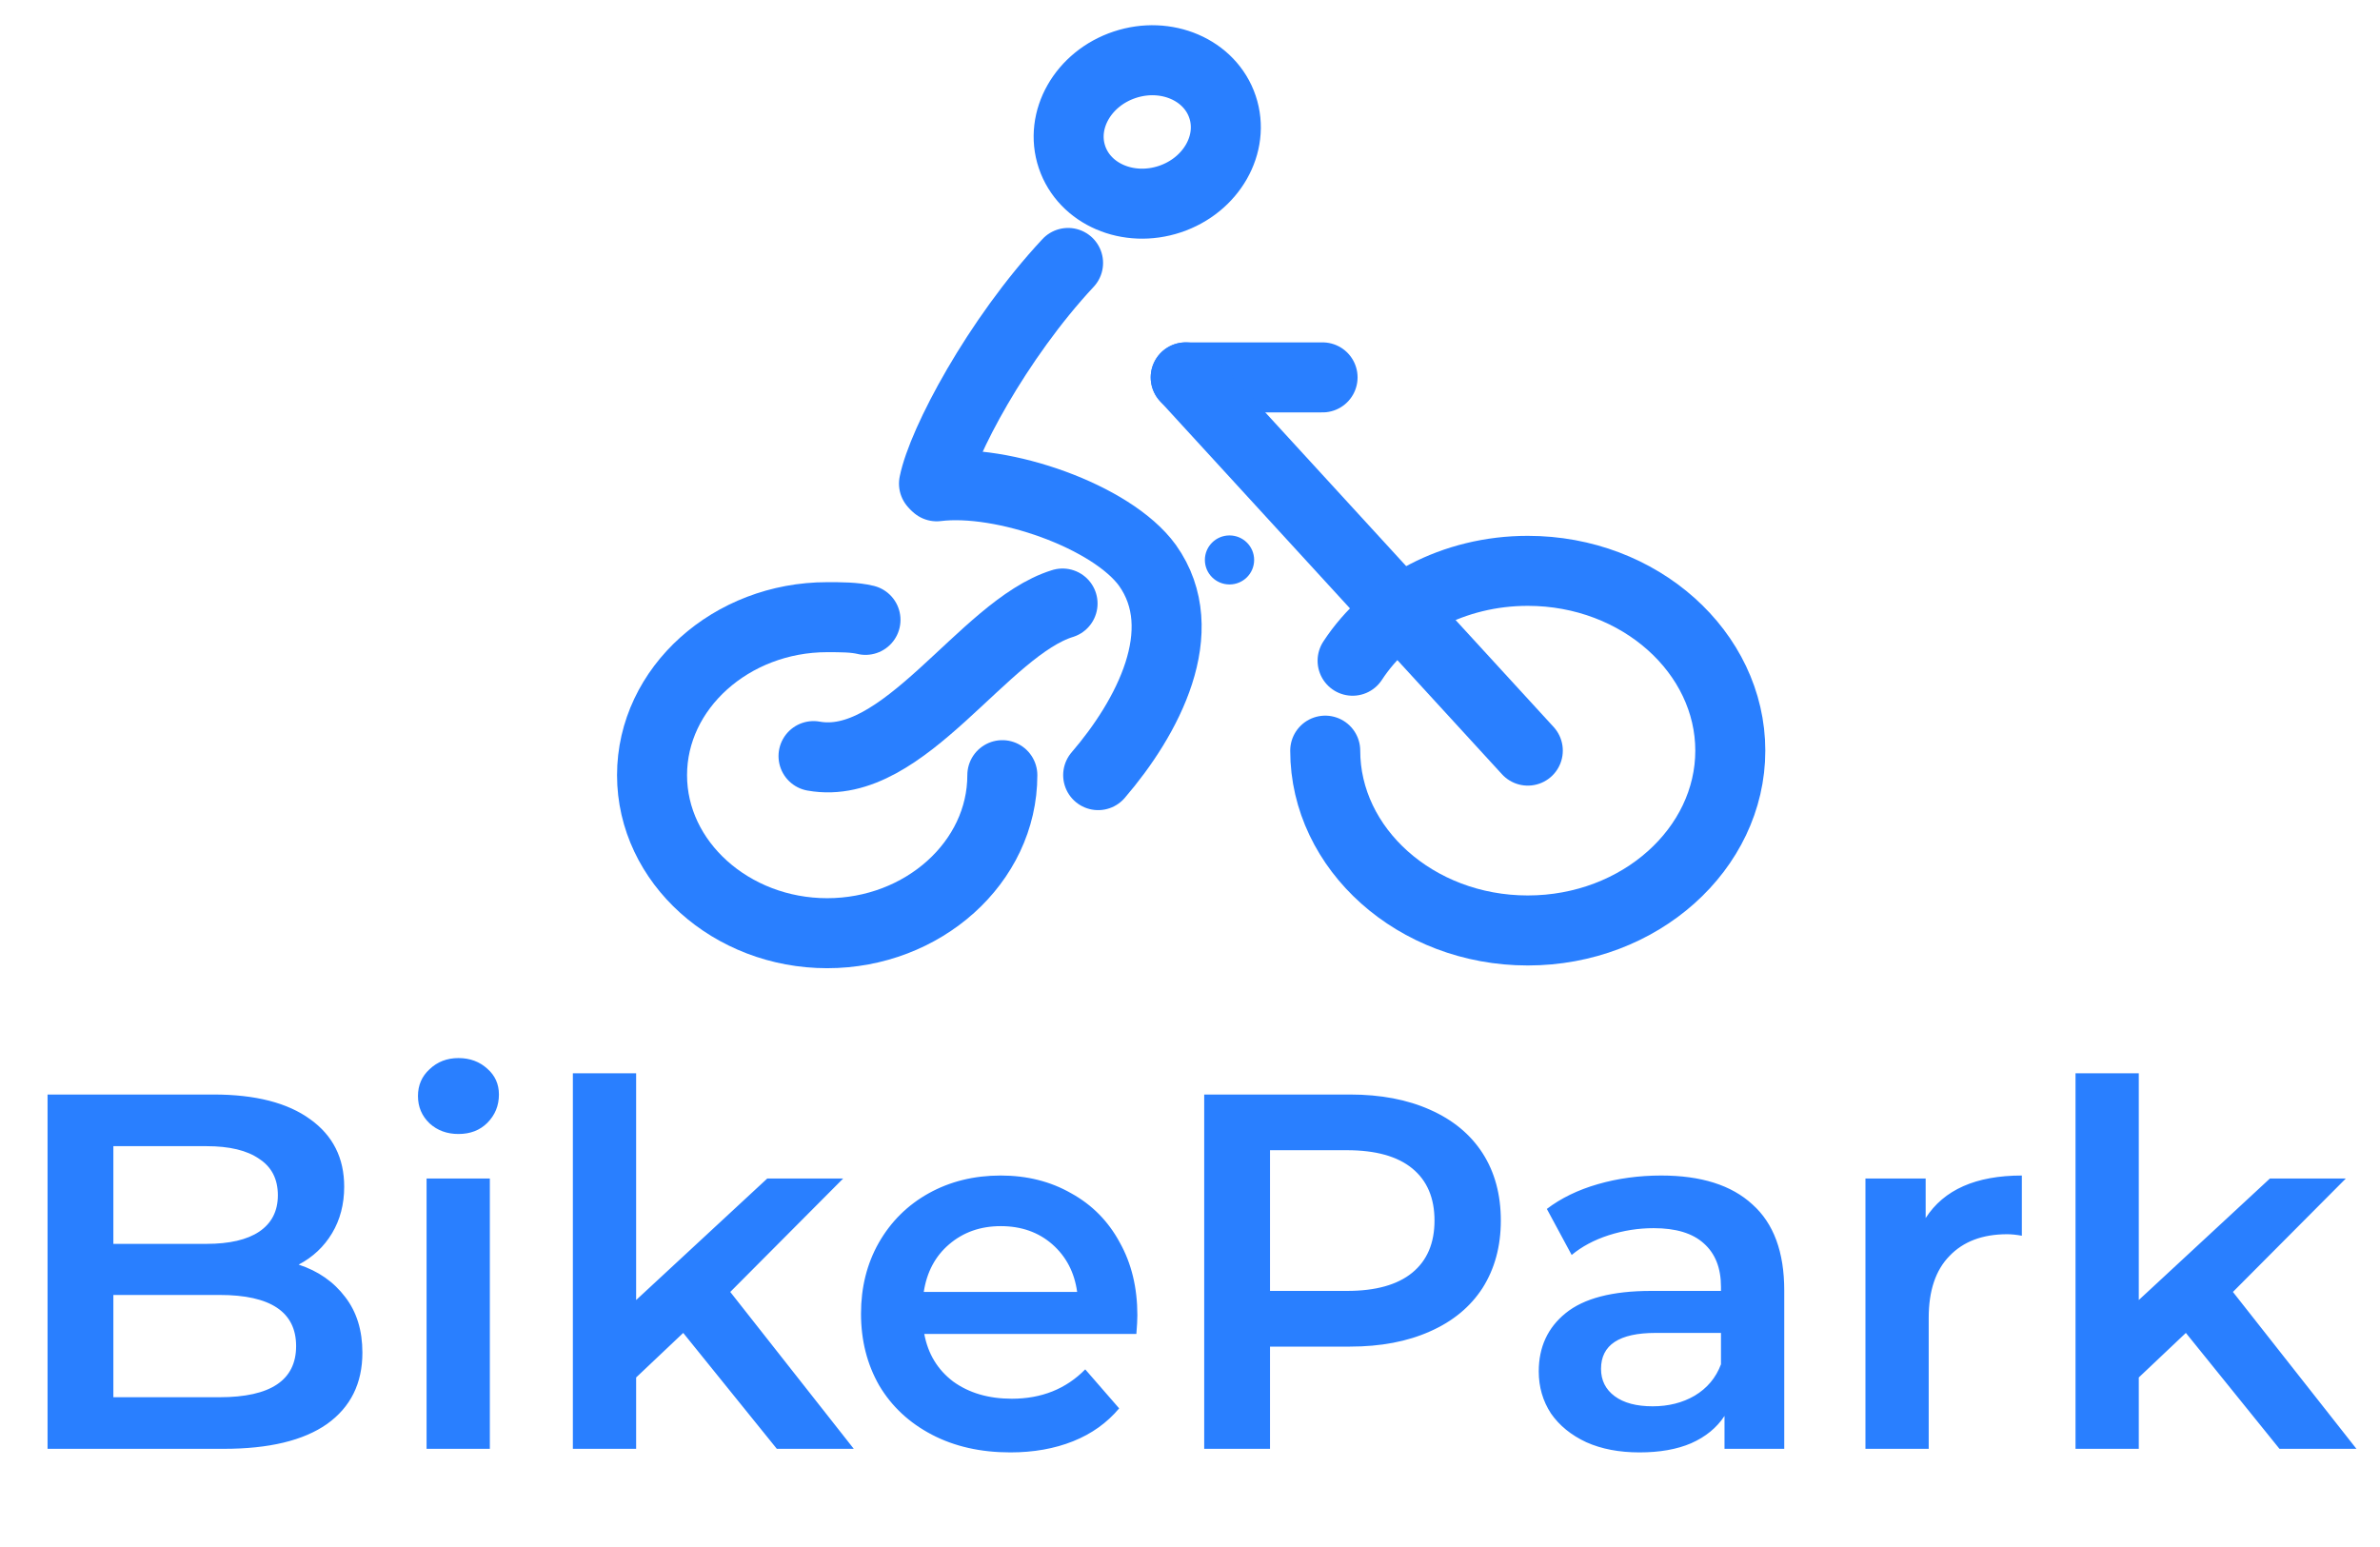
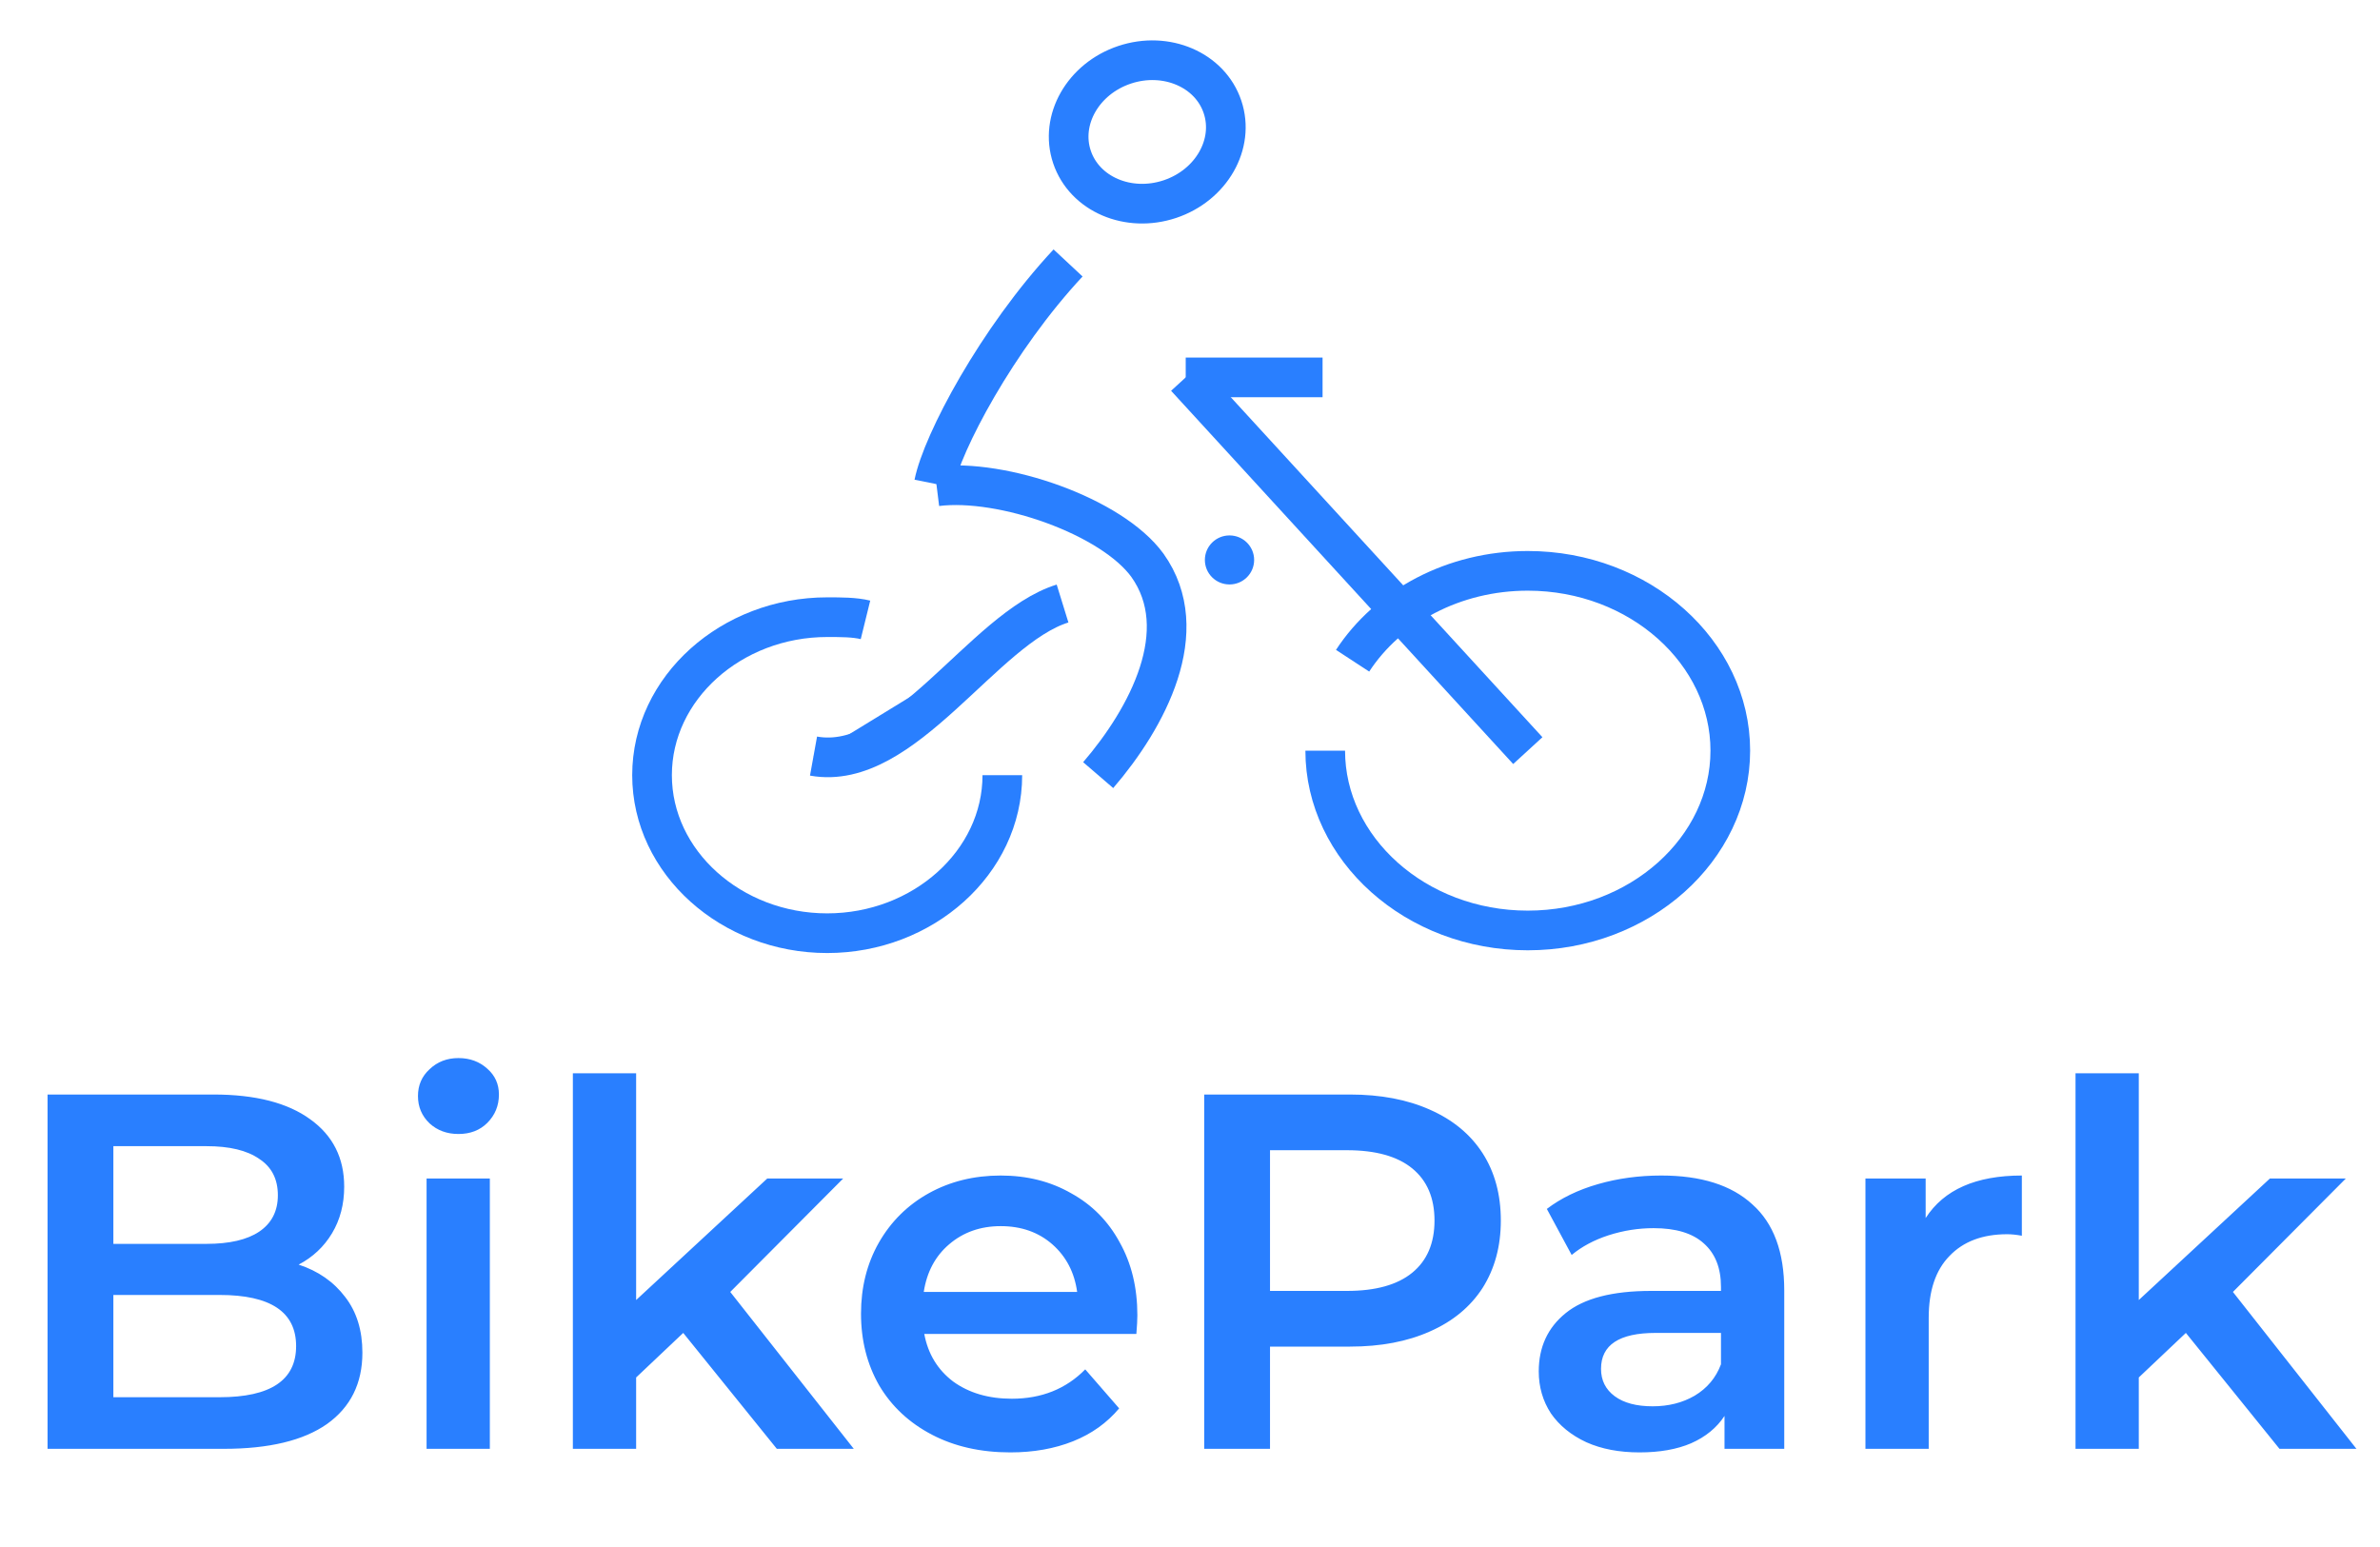
<svg xmlns="http://www.w3.org/2000/svg" width="60" height="39" viewBox="0 0 60 39" fill="none">
  <path d="M7.529 31.881C8.022 32.042 8.413 32.315 8.702 32.697C8.992 33.072 9.136 33.539 9.136 34.101C9.136 34.875 8.839 35.475 8.243 35.9C7.648 36.317 6.78 36.525 5.64 36.525H1.199V27.593H5.385C6.44 27.593 7.252 27.802 7.822 28.218C8.392 28.627 8.677 29.192 8.677 29.916C8.677 30.358 8.575 30.749 8.371 31.09C8.167 31.43 7.886 31.694 7.529 31.881ZM2.858 28.895V31.358H5.206C5.785 31.358 6.227 31.255 6.533 31.051C6.848 30.839 7.005 30.532 7.005 30.133C7.005 29.724 6.848 29.418 6.533 29.214C6.227 29.001 5.785 28.895 5.206 28.895H2.858ZM5.538 35.224C6.822 35.224 7.465 34.794 7.465 33.935C7.465 33.076 6.822 32.646 5.538 32.646H2.858V35.224H5.538ZM10.754 29.711H12.349V36.525H10.754V29.711ZM11.557 28.588C11.268 28.588 11.026 28.499 10.83 28.321C10.634 28.133 10.537 27.904 10.537 27.631C10.537 27.359 10.634 27.134 10.83 26.955C11.026 26.768 11.268 26.674 11.557 26.674C11.847 26.674 12.089 26.764 12.285 26.942C12.48 27.113 12.578 27.329 12.578 27.593C12.578 27.874 12.48 28.112 12.285 28.308C12.098 28.495 11.855 28.588 11.557 28.588ZM17.224 33.603L16.037 34.726V36.525H14.442V27.057H16.037V32.774L19.342 29.711H21.256L18.41 32.57L21.524 36.525H19.584L17.224 33.603ZM28.673 33.157C28.673 33.267 28.665 33.425 28.648 33.629H23.301C23.395 34.131 23.637 34.531 24.029 34.828C24.428 35.117 24.922 35.262 25.509 35.262C26.257 35.262 26.874 35.015 27.359 34.522L28.214 35.505C27.908 35.87 27.521 36.147 27.053 36.334C26.585 36.521 26.057 36.615 25.471 36.615C24.722 36.615 24.063 36.466 23.493 36.168C22.923 35.87 22.48 35.458 22.166 34.93C21.859 34.394 21.706 33.791 21.706 33.118C21.706 32.455 21.855 31.859 22.153 31.332C22.459 30.796 22.88 30.379 23.416 30.081C23.952 29.784 24.556 29.635 25.228 29.635C25.892 29.635 26.483 29.784 27.002 30.081C27.529 30.371 27.937 30.783 28.227 31.319C28.524 31.847 28.673 32.459 28.673 33.157ZM25.228 30.911C24.718 30.911 24.284 31.064 23.927 31.37C23.578 31.668 23.365 32.068 23.288 32.57H27.155C27.087 32.076 26.878 31.677 26.53 31.37C26.181 31.064 25.747 30.911 25.228 30.911ZM34.033 27.593C34.808 27.593 35.48 27.721 36.05 27.976C36.628 28.231 37.07 28.597 37.377 29.073C37.683 29.55 37.836 30.116 37.836 30.77C37.836 31.417 37.683 31.983 37.377 32.468C37.07 32.944 36.628 33.31 36.05 33.565C35.48 33.82 34.808 33.948 34.033 33.948H32.017V36.525H30.358V27.593H34.033ZM33.957 32.544C34.68 32.544 35.229 32.391 35.603 32.085C35.977 31.779 36.164 31.34 36.164 30.77C36.164 30.201 35.977 29.762 35.603 29.456C35.229 29.15 34.68 28.997 33.957 28.997H32.017V32.544H33.957ZM41.88 29.635C42.884 29.635 43.65 29.877 44.177 30.362C44.713 30.839 44.981 31.562 44.981 32.531V36.525H43.475V35.696C43.279 35.994 42.999 36.223 42.633 36.385C42.276 36.538 41.842 36.615 41.331 36.615C40.821 36.615 40.374 36.53 39.992 36.359C39.609 36.181 39.311 35.938 39.099 35.632C38.894 35.317 38.792 34.964 38.792 34.573C38.792 33.961 39.018 33.471 39.468 33.106C39.928 32.731 40.647 32.544 41.625 32.544H43.386V32.442C43.386 31.966 43.241 31.6 42.952 31.345C42.671 31.09 42.25 30.962 41.689 30.962C41.306 30.962 40.927 31.021 40.553 31.141C40.187 31.26 39.877 31.426 39.622 31.638L38.996 30.477C39.354 30.205 39.783 29.996 40.285 29.852C40.787 29.707 41.319 29.635 41.88 29.635ZM41.663 35.453C42.063 35.453 42.416 35.364 42.722 35.186C43.037 34.998 43.258 34.735 43.386 34.394V33.603H41.74C40.821 33.603 40.362 33.905 40.362 34.509C40.362 34.798 40.477 35.028 40.706 35.198C40.936 35.368 41.255 35.453 41.663 35.453ZM48.546 30.707C49.006 29.992 49.814 29.635 50.971 29.635V31.153C50.835 31.128 50.711 31.115 50.601 31.115C49.98 31.115 49.495 31.298 49.146 31.664C48.797 32.021 48.623 32.54 48.623 33.221V36.525H47.028V29.711H48.546V30.707ZM55.106 33.603L53.919 34.726V36.525H52.324V27.057H53.919V32.774L57.224 29.711H59.138L56.292 32.57L59.406 36.525H57.466L55.106 33.603Z" fill="#297FFF" />
-   <path d="M33.342 9.514H29.892" stroke="#297FFF" stroke-width="1.765" stroke-miterlimit="10" stroke-linecap="round" stroke-linejoin="bevel" />
-   <path d="M38.516 18.923L29.892 9.514" stroke="#297FFF" stroke-width="1.765" stroke-miterlimit="10" stroke-linecap="round" stroke-linejoin="bevel" />
-   <path d="M33.409 18.924C33.409 21.396 35.686 23.457 38.515 23.457C41.344 23.457 43.621 21.396 43.621 18.924C43.621 16.451 41.344 14.391 38.515 14.391C36.652 14.391 34.996 15.284 34.099 16.657" stroke="#297FFF" stroke-width="1.765" stroke-miterlimit="10" stroke-linecap="round" stroke-linejoin="bevel" />
-   <path d="M21.819 15.627C21.543 15.559 21.198 15.559 20.853 15.559C18.438 15.559 16.438 17.344 16.438 19.542C16.438 21.74 18.438 23.526 20.853 23.526C23.268 23.526 25.269 21.74 25.269 19.542" stroke="#297FFF" stroke-width="1.765" stroke-miterlimit="10" stroke-linecap="round" stroke-linejoin="bevel" />
-   <path d="M29.492 5.02C30.54 4.67 31.134 3.629 30.819 2.694C30.505 1.759 29.4 1.284 28.352 1.633C27.305 1.982 26.71 3.024 27.025 3.959C27.34 4.894 28.444 5.369 29.492 5.02Z" stroke="#297FFF" stroke-width="1.765" stroke-miterlimit="10" stroke-linecap="round" stroke-linejoin="bevel" />
-   <path d="M26.926 6.629C25.132 8.552 23.753 11.162 23.546 12.192" stroke="#297FFF" stroke-width="1.765" stroke-miterlimit="10" stroke-linecap="round" stroke-linejoin="bevel" />
+   <path d="M33.342 9.514H29.892" stroke="#297FFF" strokeWidth="1.765" strokeMiterlimit="10" strokeLinecap="round" strokeLinejoin="bevel" />
+   <path d="M38.516 18.923L29.892 9.514" stroke="#297FFF" strokeWidth="1.765" strokeMiterlimit="10" strokeLinecap="round" strokeLinejoin="bevel" />
+   <path d="M33.409 18.924C33.409 21.396 35.686 23.457 38.515 23.457C41.344 23.457 43.621 21.396 43.621 18.924C43.621 16.451 41.344 14.391 38.515 14.391C36.652 14.391 34.996 15.284 34.099 16.657" stroke="#297FFF" strokeWidth="1.765" strokeMiterlimit="10" strokeLinecap="round" strokeLinejoin="bevel" />
+   <path d="M21.819 15.627C21.543 15.559 21.198 15.559 20.853 15.559C18.438 15.559 16.438 17.344 16.438 19.542C16.438 21.74 18.438 23.526 20.853 23.526C23.268 23.526 25.269 21.74 25.269 19.542" stroke="#297FFF" strokeWidth="1.765" strokeMiterlimit="10" strokeLinecap="round" strokeLinejoin="bevel" />
+   <path d="M29.492 5.02C30.54 4.67 31.134 3.629 30.819 2.694C30.505 1.759 29.4 1.284 28.352 1.633C27.305 1.982 26.71 3.024 27.025 3.959C27.34 4.894 28.444 5.369 29.492 5.02Z" stroke="#297FFF" strokeWidth="1.765" strokeMiterlimit="10" strokeLinecap="round" strokeLinejoin="bevel" />
+   <path d="M26.926 6.629C25.132 8.552 23.753 11.162 23.546 12.192" stroke="#297FFF" strokeWidth="1.765" strokeMiterlimit="10" strokeLinecap="round" strokeLinejoin="bevel" />
  <path d="M26.787 15.215C24.787 15.833 22.786 19.473 20.509 19.061Z" fill="#297FFF" />
-   <path d="M26.787 15.215C24.787 15.833 22.786 19.473 20.509 19.061" stroke="#297FFF" stroke-width="1.765" stroke-miterlimit="10" stroke-linecap="round" stroke-linejoin="round" />
-   <path d="M23.614 12.26C25.27 12.054 28.03 13.016 28.927 14.252C30.1 15.9 28.927 18.098 27.685 19.541" stroke="#297FFF" stroke-width="1.765" stroke-miterlimit="10" stroke-linecap="round" stroke-linejoin="round" />
+   <path d="M26.787 15.215C24.787 15.833 22.786 19.473 20.509 19.061" stroke="#297FFF" strokeWidth="1.765" strokeMiterlimit="10" strokeLinecap="round" strokeLinejoin="round" />
+   <path d="M23.614 12.26C25.27 12.054 28.03 13.016 28.927 14.252C30.1 15.9 28.927 18.098 27.685 19.541" stroke="#297FFF" strokeWidth="1.765" strokeMiterlimit="10" strokeLinecap="round" strokeLinejoin="round" />
  <path d="M30.996 14.734C31.339 14.734 31.617 14.458 31.617 14.116C31.617 13.775 31.339 13.498 30.996 13.498C30.653 13.498 30.375 13.775 30.375 14.116C30.375 14.458 30.653 14.734 30.996 14.734Z" fill="#297FFF" />
</svg>
